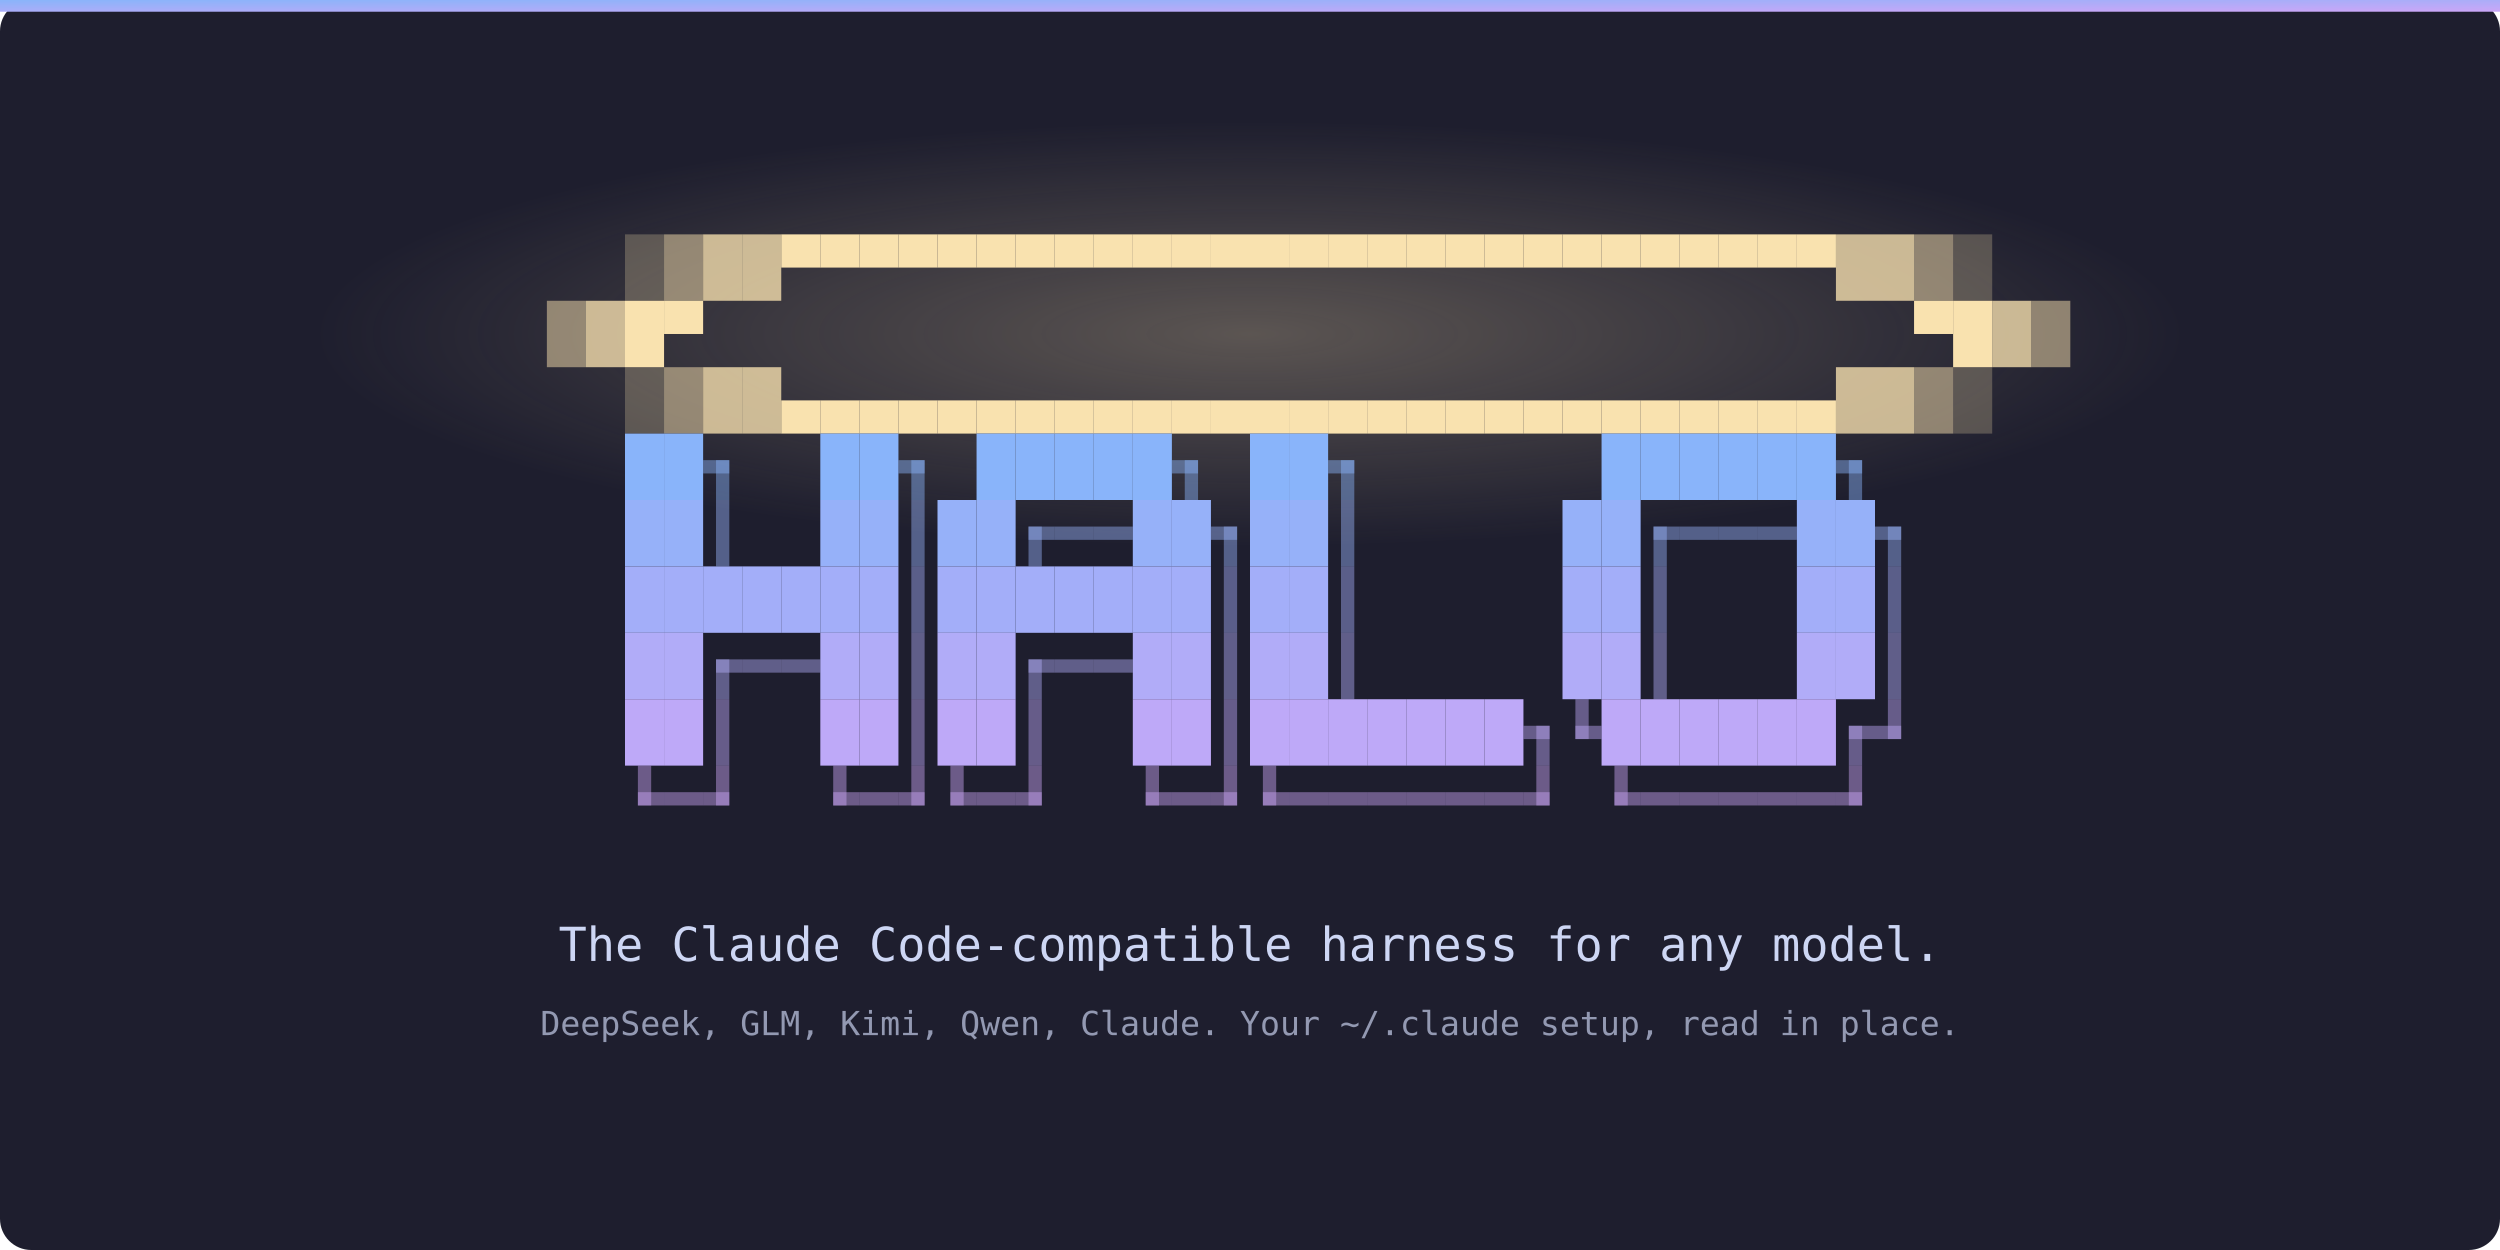
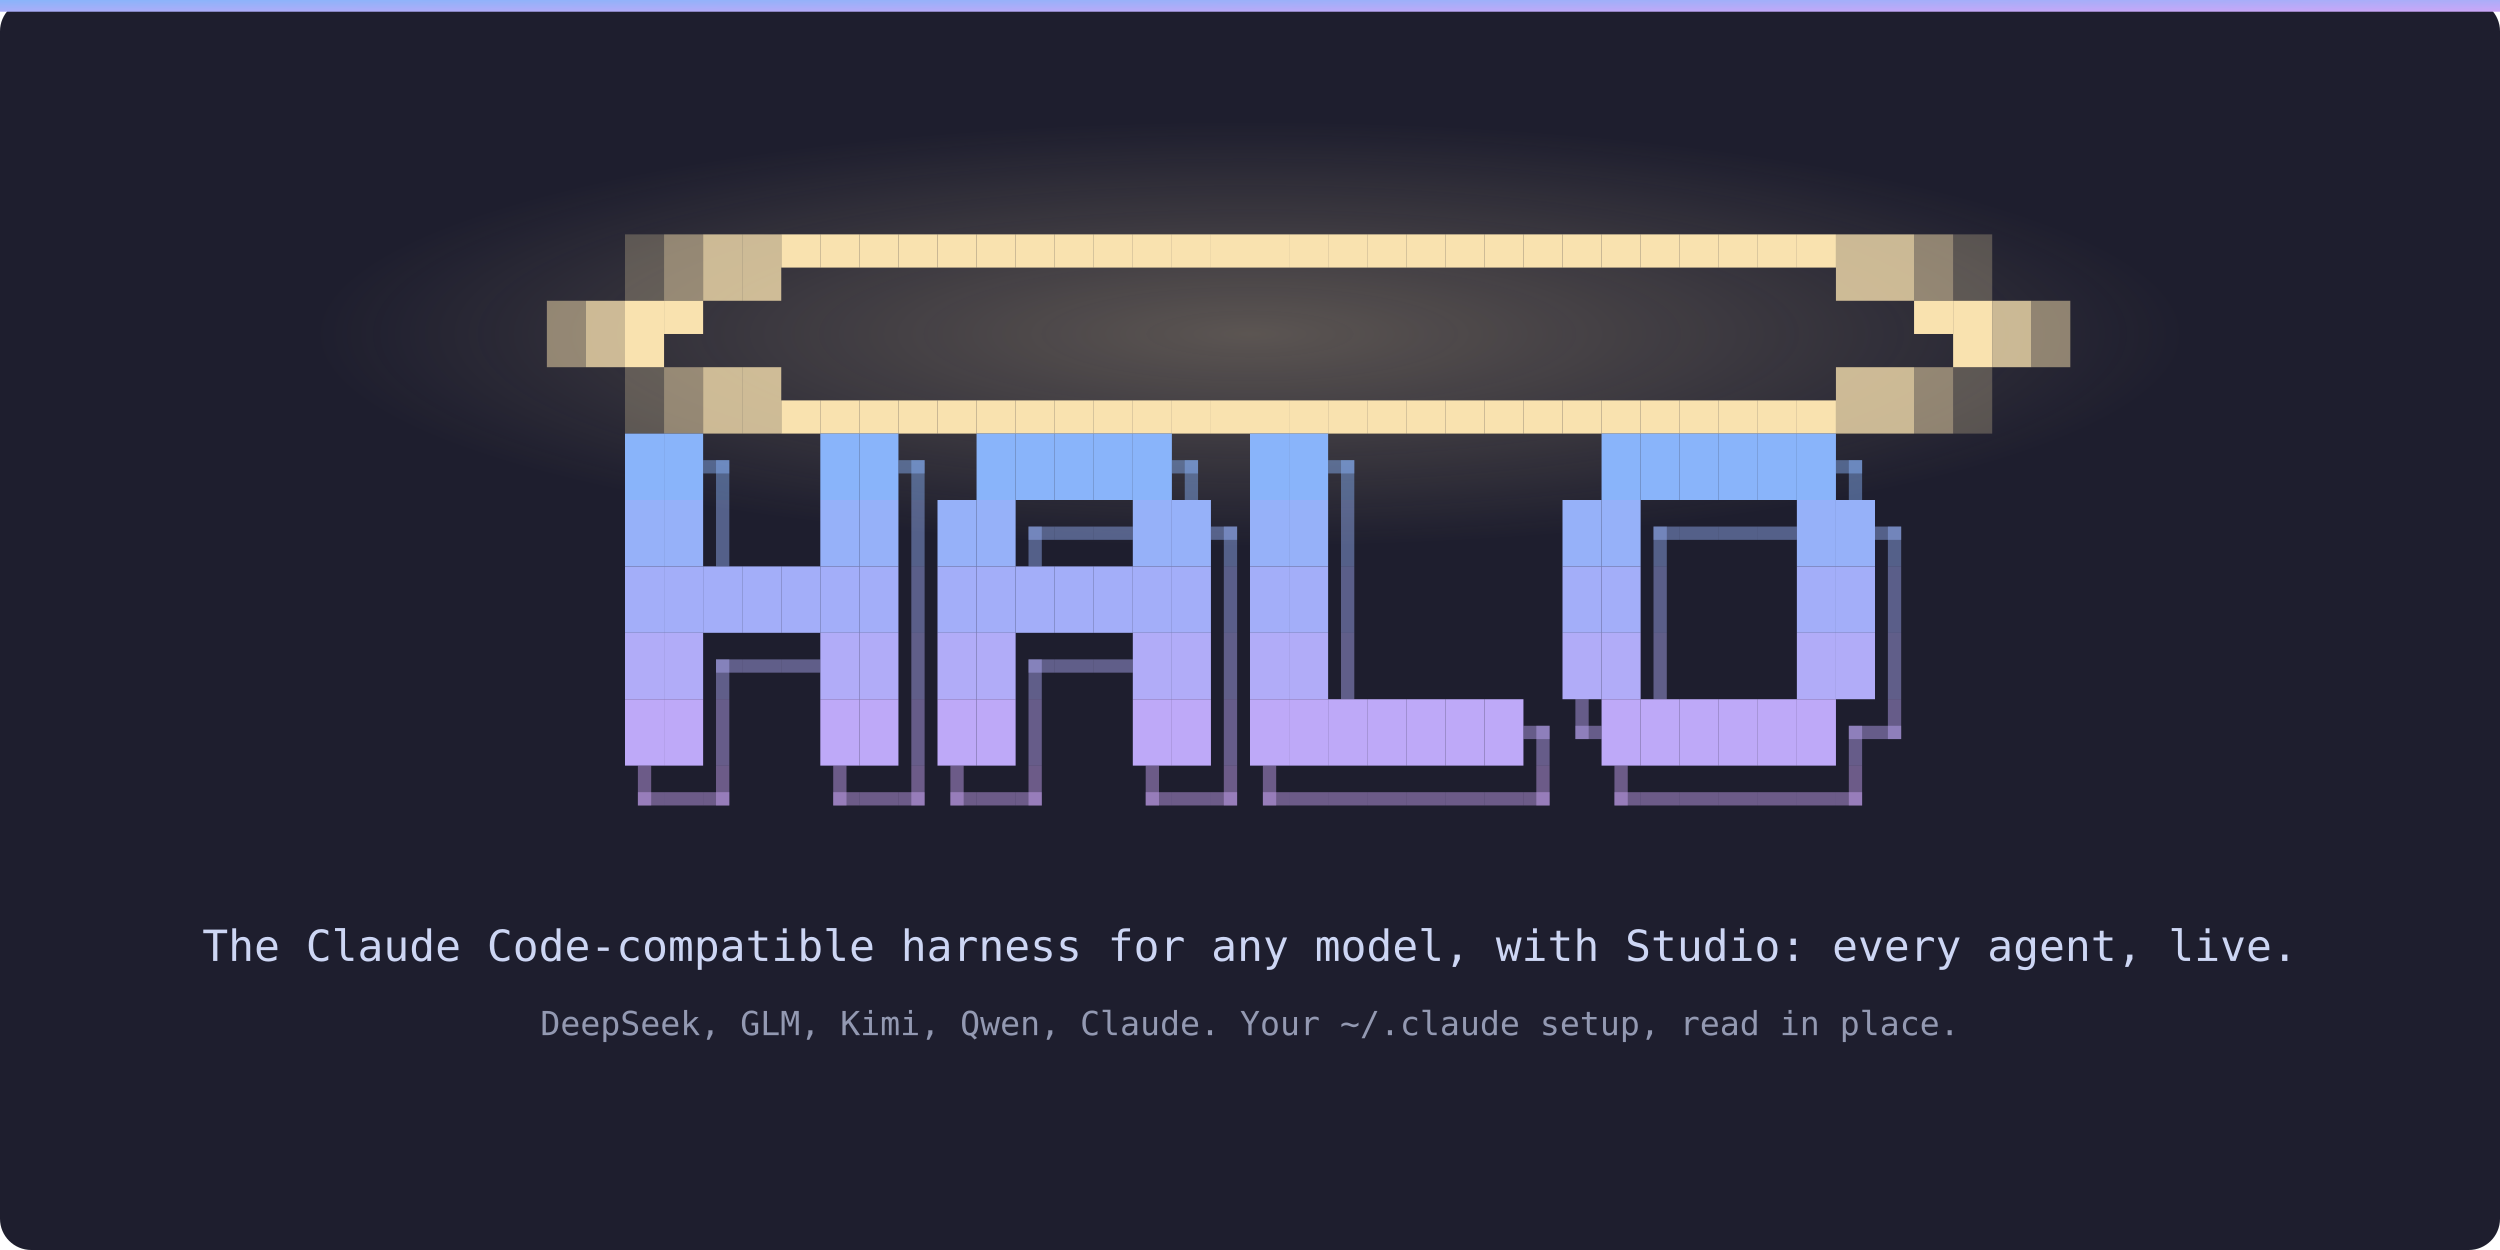
<svg xmlns="http://www.w3.org/2000/svg" viewBox="0 0 1280 640" width="1280" height="640" role="img" aria-labelledby="t d" font-family="'Fira Code','DejaVu Sans Mono',Consolas,Menlo,monospace">
  <defs>
    <linearGradient id="g" x1="0" y1="0" x2="1" y2="1">
      <stop offset="0" stop-color="#89b4fa" />
      <stop offset="1" stop-color="#cba6f7" />
    </linearGradient>
    <radialGradient id="glow" cx="0.5" cy="0.5" r="0.5">
      <stop offset="0" stop-color="#f9e2af" stop-opacity="0.28" />
      <stop offset="1" stop-color="#f9e2af" stop-opacity="0" />
    </radialGradient>
  </defs>
  <rect width="1280" height="640" rx="16" fill="#1e1e2e" />
  <rect x="0" y="0" width="1280" height="6" fill="url(#g)" />
  <ellipse cx="640" cy="171" rx="480" ry="108.8" fill="url(#glow)" />
  <g id="wordmark" transform="translate(240 120)">
    <rect x="80" y="0" width="20" height="34" fill="#f9e2af" opacity="0.25" />
    <rect x="100" y="0" width="20" height="34" fill="#f9e2af" opacity="0.5" />
    <rect x="120" y="0" width="20" height="34" fill="#f9e2af" opacity="0.78" />
    <rect x="140" y="0" width="20" height="34" fill="#f9e2af" opacity="0.78" />
    <rect x="160" y="0" width="20" height="17" fill="#f9e2af" />
    <rect x="180" y="0" width="20" height="17" fill="#f9e2af" />
    <rect x="200" y="0" width="20" height="17" fill="#f9e2af" />
    <rect x="220" y="0" width="20" height="17" fill="#f9e2af" />
    <rect x="240" y="0" width="20" height="17" fill="#f9e2af" />
    <rect x="260" y="0" width="20" height="17" fill="#f9e2af" />
    <rect x="280" y="0" width="20" height="17" fill="#f9e2af" />
    <rect x="300" y="0" width="20" height="17" fill="#f9e2af" />
    <rect x="320" y="0" width="20" height="17" fill="#f9e2af" />
    <rect x="340" y="0" width="20" height="17" fill="#f9e2af" />
    <rect x="360" y="0" width="20" height="17" fill="#f9e2af" />
    <rect x="380" y="0" width="20" height="17" fill="#f9e2af" />
    <rect x="400" y="0" width="20" height="17" fill="#f9e2af" />
    <rect x="420" y="0" width="20" height="17" fill="#f9e2af" />
    <rect x="440" y="0" width="20" height="17" fill="#f9e2af" />
    <rect x="460" y="0" width="20" height="17" fill="#f9e2af" />
    <rect x="480" y="0" width="20" height="17" fill="#f9e2af" />
    <rect x="500" y="0" width="20" height="17" fill="#f9e2af" />
    <rect x="520" y="0" width="20" height="17" fill="#f9e2af" />
    <rect x="540" y="0" width="20" height="17" fill="#f9e2af" />
    <rect x="560" y="0" width="20" height="17" fill="#f9e2af" />
    <rect x="580" y="0" width="20" height="17" fill="#f9e2af" />
    <rect x="600" y="0" width="20" height="17" fill="#f9e2af" />
    <rect x="620" y="0" width="20" height="17" fill="#f9e2af" />
    <rect x="640" y="0" width="20" height="17" fill="#f9e2af" />
    <rect x="660" y="0" width="20" height="17" fill="#f9e2af" />
    <rect x="680" y="0" width="20" height="17" fill="#f9e2af" />
    <rect x="700" y="0" width="20" height="34" fill="#f9e2af" opacity="0.78" />
    <rect x="720" y="0" width="20" height="34" fill="#f9e2af" opacity="0.78" />
    <rect x="740" y="0" width="20" height="34" fill="#f9e2af" opacity="0.5" />
    <rect x="760" y="0" width="20" height="34" fill="#f9e2af" opacity="0.25" />
    <rect x="40" y="34" width="20" height="34" fill="#f9e2af" opacity="0.5" />
    <rect x="60" y="34" width="20" height="34" fill="#f9e2af" opacity="0.78" />
    <rect x="80" y="34" width="20" height="34" fill="#f9e2af" />
    <rect x="100" y="34" width="20" height="17" fill="#f9e2af" />
    <rect x="740" y="34" width="20" height="17" fill="#f9e2af" />
    <rect x="760" y="34" width="20" height="34" fill="#f9e2af" />
    <rect x="780" y="34" width="20" height="34" fill="#f9e2af" opacity="0.78" />
    <rect x="800" y="34" width="20" height="34" fill="#f9e2af" opacity="0.5" />
    <rect x="80" y="68" width="20" height="34" fill="#f9e2af" opacity="0.25" />
    <rect x="100" y="68" width="20" height="34" fill="#f9e2af" opacity="0.5" />
    <rect x="120" y="68" width="20" height="34" fill="#f9e2af" opacity="0.78" />
    <rect x="140" y="68" width="20" height="34" fill="#f9e2af" opacity="0.78" />
    <rect x="160" y="85" width="20" height="17" fill="#f9e2af" />
    <rect x="180" y="85" width="20" height="17" fill="#f9e2af" />
    <rect x="200" y="85" width="20" height="17" fill="#f9e2af" />
    <rect x="220" y="85" width="20" height="17" fill="#f9e2af" />
    <rect x="240" y="85" width="20" height="17" fill="#f9e2af" />
    <rect x="260" y="85" width="20" height="17" fill="#f9e2af" />
    <rect x="280" y="85" width="20" height="17" fill="#f9e2af" />
    <rect x="300" y="85" width="20" height="17" fill="#f9e2af" />
    <rect x="320" y="85" width="20" height="17" fill="#f9e2af" />
    <rect x="340" y="85" width="20" height="17" fill="#f9e2af" />
    <rect x="360" y="85" width="20" height="17" fill="#f9e2af" />
    <rect x="380" y="85" width="20" height="17" fill="#f9e2af" />
    <rect x="400" y="85" width="20" height="17" fill="#f9e2af" />
    <rect x="420" y="85" width="20" height="17" fill="#f9e2af" />
    <rect x="440" y="85" width="20" height="17" fill="#f9e2af" />
    <rect x="460" y="85" width="20" height="17" fill="#f9e2af" />
    <rect x="480" y="85" width="20" height="17" fill="#f9e2af" />
    <rect x="500" y="85" width="20" height="17" fill="#f9e2af" />
    <rect x="520" y="85" width="20" height="17" fill="#f9e2af" />
    <rect x="540" y="85" width="20" height="17" fill="#f9e2af" />
    <rect x="560" y="85" width="20" height="17" fill="#f9e2af" />
    <rect x="580" y="85" width="20" height="17" fill="#f9e2af" />
    <rect x="600" y="85" width="20" height="17" fill="#f9e2af" />
    <rect x="620" y="85" width="20" height="17" fill="#f9e2af" />
    <rect x="640" y="85" width="20" height="17" fill="#f9e2af" />
    <rect x="660" y="85" width="20" height="17" fill="#f9e2af" />
    <rect x="680" y="85" width="20" height="17" fill="#f9e2af" />
    <rect x="700" y="68" width="20" height="34" fill="#f9e2af" opacity="0.78" />
    <rect x="720" y="68" width="20" height="34" fill="#f9e2af" opacity="0.78" />
    <rect x="740" y="68" width="20" height="34" fill="#f9e2af" opacity="0.5" />
    <rect x="760" y="68" width="20" height="34" fill="#f9e2af" opacity="0.25" />
    <rect x="80" y="102" width="20" height="34" fill="#89b4fa" />
    <rect x="100" y="102" width="20" height="34" fill="#89b4fa" />
    <rect x="120" y="115.6" width="13.4" height="6.8" fill="#89b4fa" opacity="0.45" />
    <rect x="126.6" y="115.6" width="6.8" height="20.4" fill="#89b4fa" opacity="0.45" />
    <rect x="180" y="102" width="20" height="34" fill="#89b4fa" />
    <rect x="200" y="102" width="20" height="34" fill="#89b4fa" />
    <rect x="220" y="115.6" width="13.4" height="6.8" fill="#89b4fa" opacity="0.45" />
    <rect x="226.6" y="115.6" width="6.8" height="20.4" fill="#89b4fa" opacity="0.45" />
    <rect x="260" y="102" width="20" height="34" fill="#89b4fa" />
    <rect x="280" y="102" width="20" height="34" fill="#89b4fa" />
    <rect x="300" y="102" width="20" height="34" fill="#89b4fa" />
    <rect x="320" y="102" width="20" height="34" fill="#89b4fa" />
    <rect x="340" y="102" width="20" height="34" fill="#89b4fa" />
    <rect x="360" y="115.6" width="13.4" height="6.8" fill="#89b4fa" opacity="0.45" />
    <rect x="366.6" y="115.6" width="6.8" height="20.4" fill="#89b4fa" opacity="0.45" />
    <rect x="400" y="102" width="20" height="34" fill="#89b4fa" />
    <rect x="420" y="102" width="20" height="34" fill="#89b4fa" />
    <rect x="440" y="115.6" width="13.4" height="6.8" fill="#89b4fa" opacity="0.45" />
    <rect x="446.6" y="115.6" width="6.8" height="20.4" fill="#89b4fa" opacity="0.45" />
    <rect x="580" y="102" width="20" height="34" fill="#89b4fa" />
    <rect x="600" y="102" width="20" height="34" fill="#89b4fa" />
    <rect x="620" y="102" width="20" height="34" fill="#89b4fa" />
    <rect x="640" y="102" width="20" height="34" fill="#89b4fa" />
    <rect x="660" y="102" width="20" height="34" fill="#89b4fa" />
    <rect x="680" y="102" width="20" height="34" fill="#89b4fa" />
    <rect x="700" y="115.6" width="13.4" height="6.8" fill="#89b4fa" opacity="0.45" />
    <rect x="706.6" y="115.6" width="6.8" height="20.4" fill="#89b4fa" opacity="0.45" />
    <rect x="80" y="136" width="20" height="34" fill="#96b1f9" />
    <rect x="100" y="136" width="20" height="34" fill="#96b1f9" />
    <rect x="126.6" y="136" width="6.8" height="34" fill="#96b1f9" opacity="0.45" />
    <rect x="180" y="136" width="20" height="34" fill="#96b1f9" />
    <rect x="200" y="136" width="20" height="34" fill="#96b1f9" />
    <rect x="226.6" y="136" width="6.8" height="34" fill="#96b1f9" opacity="0.45" />
    <rect x="240" y="136" width="20" height="34" fill="#96b1f9" />
    <rect x="260" y="136" width="20" height="34" fill="#96b1f9" />
    <rect x="286.6" y="149.6" width="13.4" height="6.8" fill="#96b1f9" opacity="0.45" />
    <rect x="286.6" y="149.6" width="6.8" height="20.4" fill="#96b1f9" opacity="0.45" />
    <rect x="300" y="149.6" width="20" height="6.8" fill="#96b1f9" opacity="0.45" />
    <rect x="320" y="149.6" width="20" height="6.8" fill="#96b1f9" opacity="0.45" />
    <rect x="340" y="136" width="20" height="34" fill="#96b1f9" />
    <rect x="360" y="136" width="20" height="34" fill="#96b1f9" />
    <rect x="380" y="149.6" width="13.4" height="6.8" fill="#96b1f9" opacity="0.45" />
    <rect x="386.6" y="149.6" width="6.8" height="20.4" fill="#96b1f9" opacity="0.45" />
    <rect x="400" y="136" width="20" height="34" fill="#96b1f9" />
    <rect x="420" y="136" width="20" height="34" fill="#96b1f9" />
    <rect x="446.6" y="136" width="6.8" height="34" fill="#96b1f9" opacity="0.45" />
    <rect x="560" y="136" width="20" height="34" fill="#96b1f9" />
    <rect x="580" y="136" width="20" height="34" fill="#96b1f9" />
    <rect x="606.6" y="149.6" width="13.4" height="6.8" fill="#96b1f9" opacity="0.45" />
    <rect x="606.6" y="149.6" width="6.8" height="20.4" fill="#96b1f9" opacity="0.45" />
    <rect x="620" y="149.6" width="20" height="6.8" fill="#96b1f9" opacity="0.45" />
    <rect x="640" y="149.6" width="20" height="6.8" fill="#96b1f9" opacity="0.45" />
    <rect x="660" y="149.6" width="20" height="6.8" fill="#96b1f9" opacity="0.45" />
    <rect x="680" y="136" width="20" height="34" fill="#96b1f9" />
    <rect x="700" y="136" width="20" height="34" fill="#96b1f9" />
    <rect x="720" y="149.6" width="13.4" height="6.8" fill="#96b1f9" opacity="0.45" />
    <rect x="726.6" y="149.6" width="6.8" height="20.4" fill="#96b1f9" opacity="0.45" />
    <rect x="80" y="170" width="20" height="34" fill="#a3aef9" />
    <rect x="100" y="170" width="20" height="34" fill="#a3aef9" />
    <rect x="120" y="170" width="20" height="34" fill="#a3aef9" />
    <rect x="140" y="170" width="20" height="34" fill="#a3aef9" />
    <rect x="160" y="170" width="20" height="34" fill="#a3aef9" />
    <rect x="180" y="170" width="20" height="34" fill="#a3aef9" />
    <rect x="200" y="170" width="20" height="34" fill="#a3aef9" />
    <rect x="226.6" y="170" width="6.8" height="34" fill="#a3aef9" opacity="0.45" />
    <rect x="240" y="170" width="20" height="34" fill="#a3aef9" />
    <rect x="260" y="170" width="20" height="34" fill="#a3aef9" />
    <rect x="280" y="170" width="20" height="34" fill="#a3aef9" />
    <rect x="300" y="170" width="20" height="34" fill="#a3aef9" />
    <rect x="320" y="170" width="20" height="34" fill="#a3aef9" />
    <rect x="340" y="170" width="20" height="34" fill="#a3aef9" />
    <rect x="360" y="170" width="20" height="34" fill="#a3aef9" />
    <rect x="386.6" y="170" width="6.8" height="34" fill="#a3aef9" opacity="0.45" />
    <rect x="400" y="170" width="20" height="34" fill="#a3aef9" />
    <rect x="420" y="170" width="20" height="34" fill="#a3aef9" />
    <rect x="446.6" y="170" width="6.8" height="34" fill="#a3aef9" opacity="0.45" />
    <rect x="560" y="170" width="20" height="34" fill="#a3aef9" />
    <rect x="580" y="170" width="20" height="34" fill="#a3aef9" />
    <rect x="606.6" y="170" width="6.8" height="34" fill="#a3aef9" opacity="0.45" />
    <rect x="680" y="170" width="20" height="34" fill="#a3aef9" />
    <rect x="700" y="170" width="20" height="34" fill="#a3aef9" />
    <rect x="726.6" y="170" width="6.8" height="34" fill="#a3aef9" opacity="0.45" />
    <rect x="80" y="204" width="20" height="34" fill="#b1acf8" />
    <rect x="100" y="204" width="20" height="34" fill="#b1acf8" />
    <rect x="126.6" y="217.6" width="13.4" height="6.8" fill="#b1acf8" opacity="0.45" />
    <rect x="126.6" y="217.6" width="6.8" height="20.4" fill="#b1acf8" opacity="0.45" />
    <rect x="140" y="217.6" width="20" height="6.8" fill="#b1acf8" opacity="0.45" />
    <rect x="160" y="217.6" width="20" height="6.8" fill="#b1acf8" opacity="0.45" />
    <rect x="180" y="204" width="20" height="34" fill="#b1acf8" />
    <rect x="200" y="204" width="20" height="34" fill="#b1acf8" />
    <rect x="226.6" y="204" width="6.8" height="34" fill="#b1acf8" opacity="0.45" />
    <rect x="240" y="204" width="20" height="34" fill="#b1acf8" />
    <rect x="260" y="204" width="20" height="34" fill="#b1acf8" />
    <rect x="286.6" y="217.6" width="13.4" height="6.8" fill="#b1acf8" opacity="0.45" />
    <rect x="286.6" y="217.6" width="6.8" height="20.4" fill="#b1acf8" opacity="0.45" />
    <rect x="300" y="217.6" width="20" height="6.8" fill="#b1acf8" opacity="0.45" />
    <rect x="320" y="217.6" width="20" height="6.8" fill="#b1acf8" opacity="0.45" />
    <rect x="340" y="204" width="20" height="34" fill="#b1acf8" />
    <rect x="360" y="204" width="20" height="34" fill="#b1acf8" />
    <rect x="386.6" y="204" width="6.8" height="34" fill="#b1acf8" opacity="0.45" />
    <rect x="400" y="204" width="20" height="34" fill="#b1acf8" />
    <rect x="420" y="204" width="20" height="34" fill="#b1acf8" />
    <rect x="446.6" y="204" width="6.8" height="34" fill="#b1acf8" opacity="0.45" />
    <rect x="560" y="204" width="20" height="34" fill="#b1acf8" />
    <rect x="580" y="204" width="20" height="34" fill="#b1acf8" />
    <rect x="606.6" y="204" width="6.8" height="34" fill="#b1acf8" opacity="0.45" />
    <rect x="680" y="204" width="20" height="34" fill="#b1acf8" />
    <rect x="700" y="204" width="20" height="34" fill="#b1acf8" />
    <rect x="726.6" y="204" width="6.8" height="34" fill="#b1acf8" opacity="0.45" />
    <rect x="80" y="238" width="20" height="34" fill="#bea9f8" />
    <rect x="100" y="238" width="20" height="34" fill="#bea9f8" />
    <rect x="126.6" y="238" width="6.8" height="34" fill="#bea9f8" opacity="0.45" />
    <rect x="180" y="238" width="20" height="34" fill="#bea9f8" />
    <rect x="200" y="238" width="20" height="34" fill="#bea9f8" />
    <rect x="226.6" y="238" width="6.8" height="34" fill="#bea9f8" opacity="0.45" />
    <rect x="240" y="238" width="20" height="34" fill="#bea9f8" />
    <rect x="260" y="238" width="20" height="34" fill="#bea9f8" />
    <rect x="286.6" y="238" width="6.8" height="34" fill="#bea9f8" opacity="0.45" />
    <rect x="340" y="238" width="20" height="34" fill="#bea9f8" />
    <rect x="360" y="238" width="20" height="34" fill="#bea9f8" />
    <rect x="386.6" y="238" width="6.8" height="34" fill="#bea9f8" opacity="0.45" />
    <rect x="400" y="238" width="20" height="34" fill="#bea9f8" />
    <rect x="420" y="238" width="20" height="34" fill="#bea9f8" />
    <rect x="440" y="238" width="20" height="34" fill="#bea9f8" />
    <rect x="460" y="238" width="20" height="34" fill="#bea9f8" />
    <rect x="480" y="238" width="20" height="34" fill="#bea9f8" />
    <rect x="500" y="238" width="20" height="34" fill="#bea9f8" />
    <rect x="520" y="238" width="20" height="34" fill="#bea9f8" />
    <rect x="540" y="251.6" width="13.4" height="6.8" fill="#bea9f8" opacity="0.45" />
    <rect x="546.6" y="251.6" width="6.8" height="20.4" fill="#bea9f8" opacity="0.45" />
    <rect x="566.6" y="251.6" width="13.4" height="6.8" fill="#bea9f8" opacity="0.45" />
    <rect x="566.6" y="238" width="6.8" height="20.4" fill="#bea9f8" opacity="0.45" />
    <rect x="580" y="238" width="20" height="34" fill="#bea9f8" />
    <rect x="600" y="238" width="20" height="34" fill="#bea9f8" />
    <rect x="620" y="238" width="20" height="34" fill="#bea9f8" />
    <rect x="640" y="238" width="20" height="34" fill="#bea9f8" />
    <rect x="660" y="238" width="20" height="34" fill="#bea9f8" />
    <rect x="680" y="238" width="20" height="34" fill="#bea9f8" />
    <rect x="706.6" y="251.6" width="13.4" height="6.8" fill="#bea9f8" opacity="0.45" />
    <rect x="706.6" y="251.6" width="6.8" height="20.4" fill="#bea9f8" opacity="0.45" />
    <rect x="720" y="251.6" width="13.4" height="6.8" fill="#bea9f8" opacity="0.45" />
    <rect x="726.6" y="238" width="6.8" height="20.4" fill="#bea9f8" opacity="0.45" />
    <rect x="86.6" y="285.6" width="13.4" height="6.8" fill="#cba6f7" opacity="0.45" />
    <rect x="86.6" y="272" width="6.8" height="20.4" fill="#cba6f7" opacity="0.45" />
    <rect x="100" y="285.6" width="20" height="6.8" fill="#cba6f7" opacity="0.45" />
    <rect x="120" y="285.6" width="13.4" height="6.8" fill="#cba6f7" opacity="0.45" />
    <rect x="126.6" y="272" width="6.8" height="20.4" fill="#cba6f7" opacity="0.45" />
    <rect x="186.6" y="285.6" width="13.4" height="6.8" fill="#cba6f7" opacity="0.45" />
    <rect x="186.6" y="272" width="6.8" height="20.4" fill="#cba6f7" opacity="0.45" />
    <rect x="200" y="285.6" width="20" height="6.8" fill="#cba6f7" opacity="0.45" />
    <rect x="220" y="285.6" width="13.4" height="6.8" fill="#cba6f7" opacity="0.45" />
    <rect x="226.6" y="272" width="6.8" height="20.4" fill="#cba6f7" opacity="0.45" />
    <rect x="246.6" y="285.6" width="13.4" height="6.8" fill="#cba6f7" opacity="0.45" />
    <rect x="246.6" y="272" width="6.8" height="20.4" fill="#cba6f7" opacity="0.45" />
    <rect x="260" y="285.6" width="20" height="6.8" fill="#cba6f7" opacity="0.45" />
    <rect x="280" y="285.6" width="13.4" height="6.8" fill="#cba6f7" opacity="0.45" />
    <rect x="286.6" y="272" width="6.8" height="20.4" fill="#cba6f7" opacity="0.45" />
    <rect x="346.6" y="285.6" width="13.4" height="6.8" fill="#cba6f7" opacity="0.45" />
    <rect x="346.6" y="272" width="6.8" height="20.4" fill="#cba6f7" opacity="0.45" />
    <rect x="360" y="285.6" width="20" height="6.8" fill="#cba6f7" opacity="0.45" />
    <rect x="380" y="285.6" width="13.4" height="6.8" fill="#cba6f7" opacity="0.45" />
    <rect x="386.6" y="272" width="6.8" height="20.4" fill="#cba6f7" opacity="0.45" />
    <rect x="406.6" y="285.6" width="13.4" height="6.8" fill="#cba6f7" opacity="0.45" />
    <rect x="406.6" y="272" width="6.8" height="20.4" fill="#cba6f7" opacity="0.45" />
    <rect x="420" y="285.6" width="20" height="6.8" fill="#cba6f7" opacity="0.45" />
    <rect x="440" y="285.6" width="20" height="6.8" fill="#cba6f7" opacity="0.45" />
    <rect x="460" y="285.6" width="20" height="6.8" fill="#cba6f7" opacity="0.45" />
    <rect x="480" y="285.6" width="20" height="6.8" fill="#cba6f7" opacity="0.45" />
    <rect x="500" y="285.6" width="20" height="6.8" fill="#cba6f7" opacity="0.45" />
    <rect x="520" y="285.6" width="20" height="6.8" fill="#cba6f7" opacity="0.45" />
    <rect x="540" y="285.6" width="13.4" height="6.8" fill="#cba6f7" opacity="0.45" />
    <rect x="546.6" y="272" width="6.8" height="20.4" fill="#cba6f7" opacity="0.45" />
    <rect x="586.6" y="285.6" width="13.4" height="6.8" fill="#cba6f7" opacity="0.45" />
    <rect x="586.6" y="272" width="6.8" height="20.4" fill="#cba6f7" opacity="0.45" />
    <rect x="600" y="285.6" width="20" height="6.8" fill="#cba6f7" opacity="0.45" />
    <rect x="620" y="285.6" width="20" height="6.8" fill="#cba6f7" opacity="0.45" />
    <rect x="640" y="285.6" width="20" height="6.8" fill="#cba6f7" opacity="0.45" />
    <rect x="660" y="285.6" width="20" height="6.8" fill="#cba6f7" opacity="0.45" />
    <rect x="680" y="285.6" width="20" height="6.8" fill="#cba6f7" opacity="0.45" />
    <rect x="700" y="285.6" width="13.4" height="6.8" fill="#cba6f7" opacity="0.45" />
    <rect x="706.6" y="272" width="6.8" height="20.4" fill="#cba6f7" opacity="0.45" />
  </g>
-   <text x="640" y="492" font-size="24" fill="#cdd6f4" text-anchor="middle" font-weight="400">The Claude Code-compatible harness for any model.</text>
+   <text x="640" y="492" font-size="22" fill="#cdd6f4" text-anchor="middle" font-weight="400">The Claude Code-compatible harness for any model, with Studio: every agent, live.</text>
  <text x="640" y="530" font-size="17" fill="#9399b2" text-anchor="middle">DeepSeek, GLM, Kimi, Qwen, Claude. Your ~/.claude setup, read in place.</text>
</svg>
